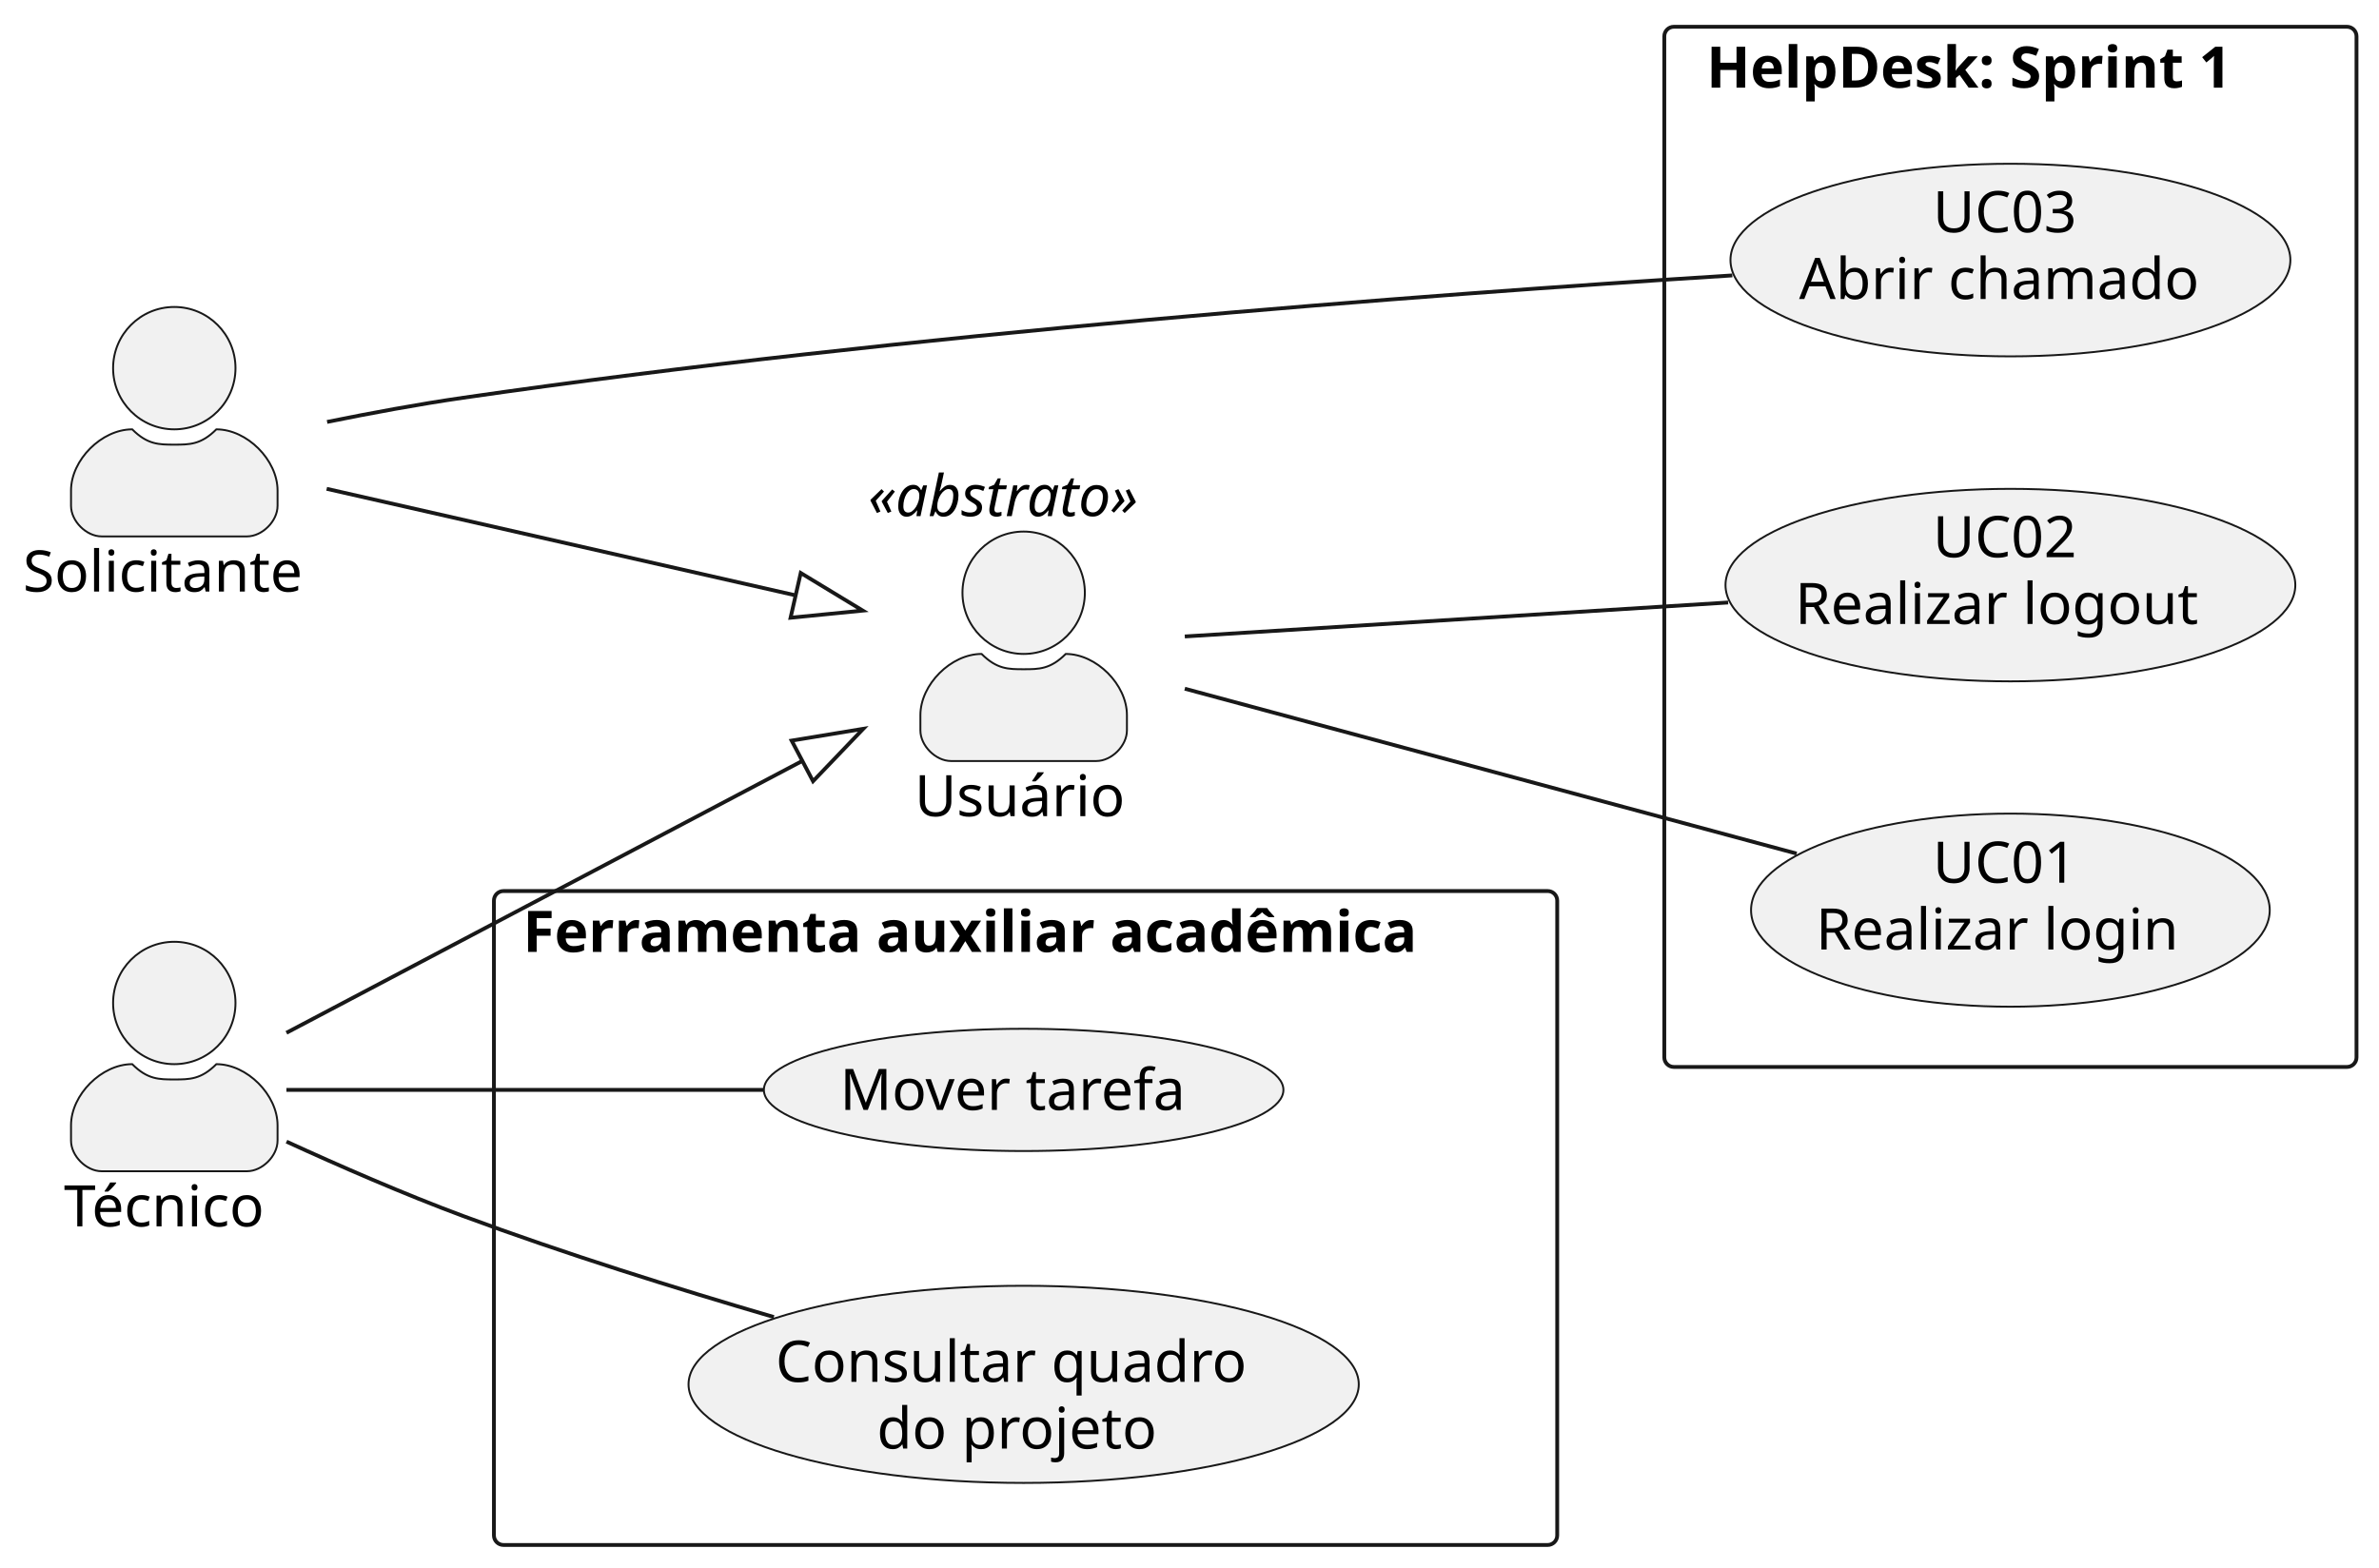
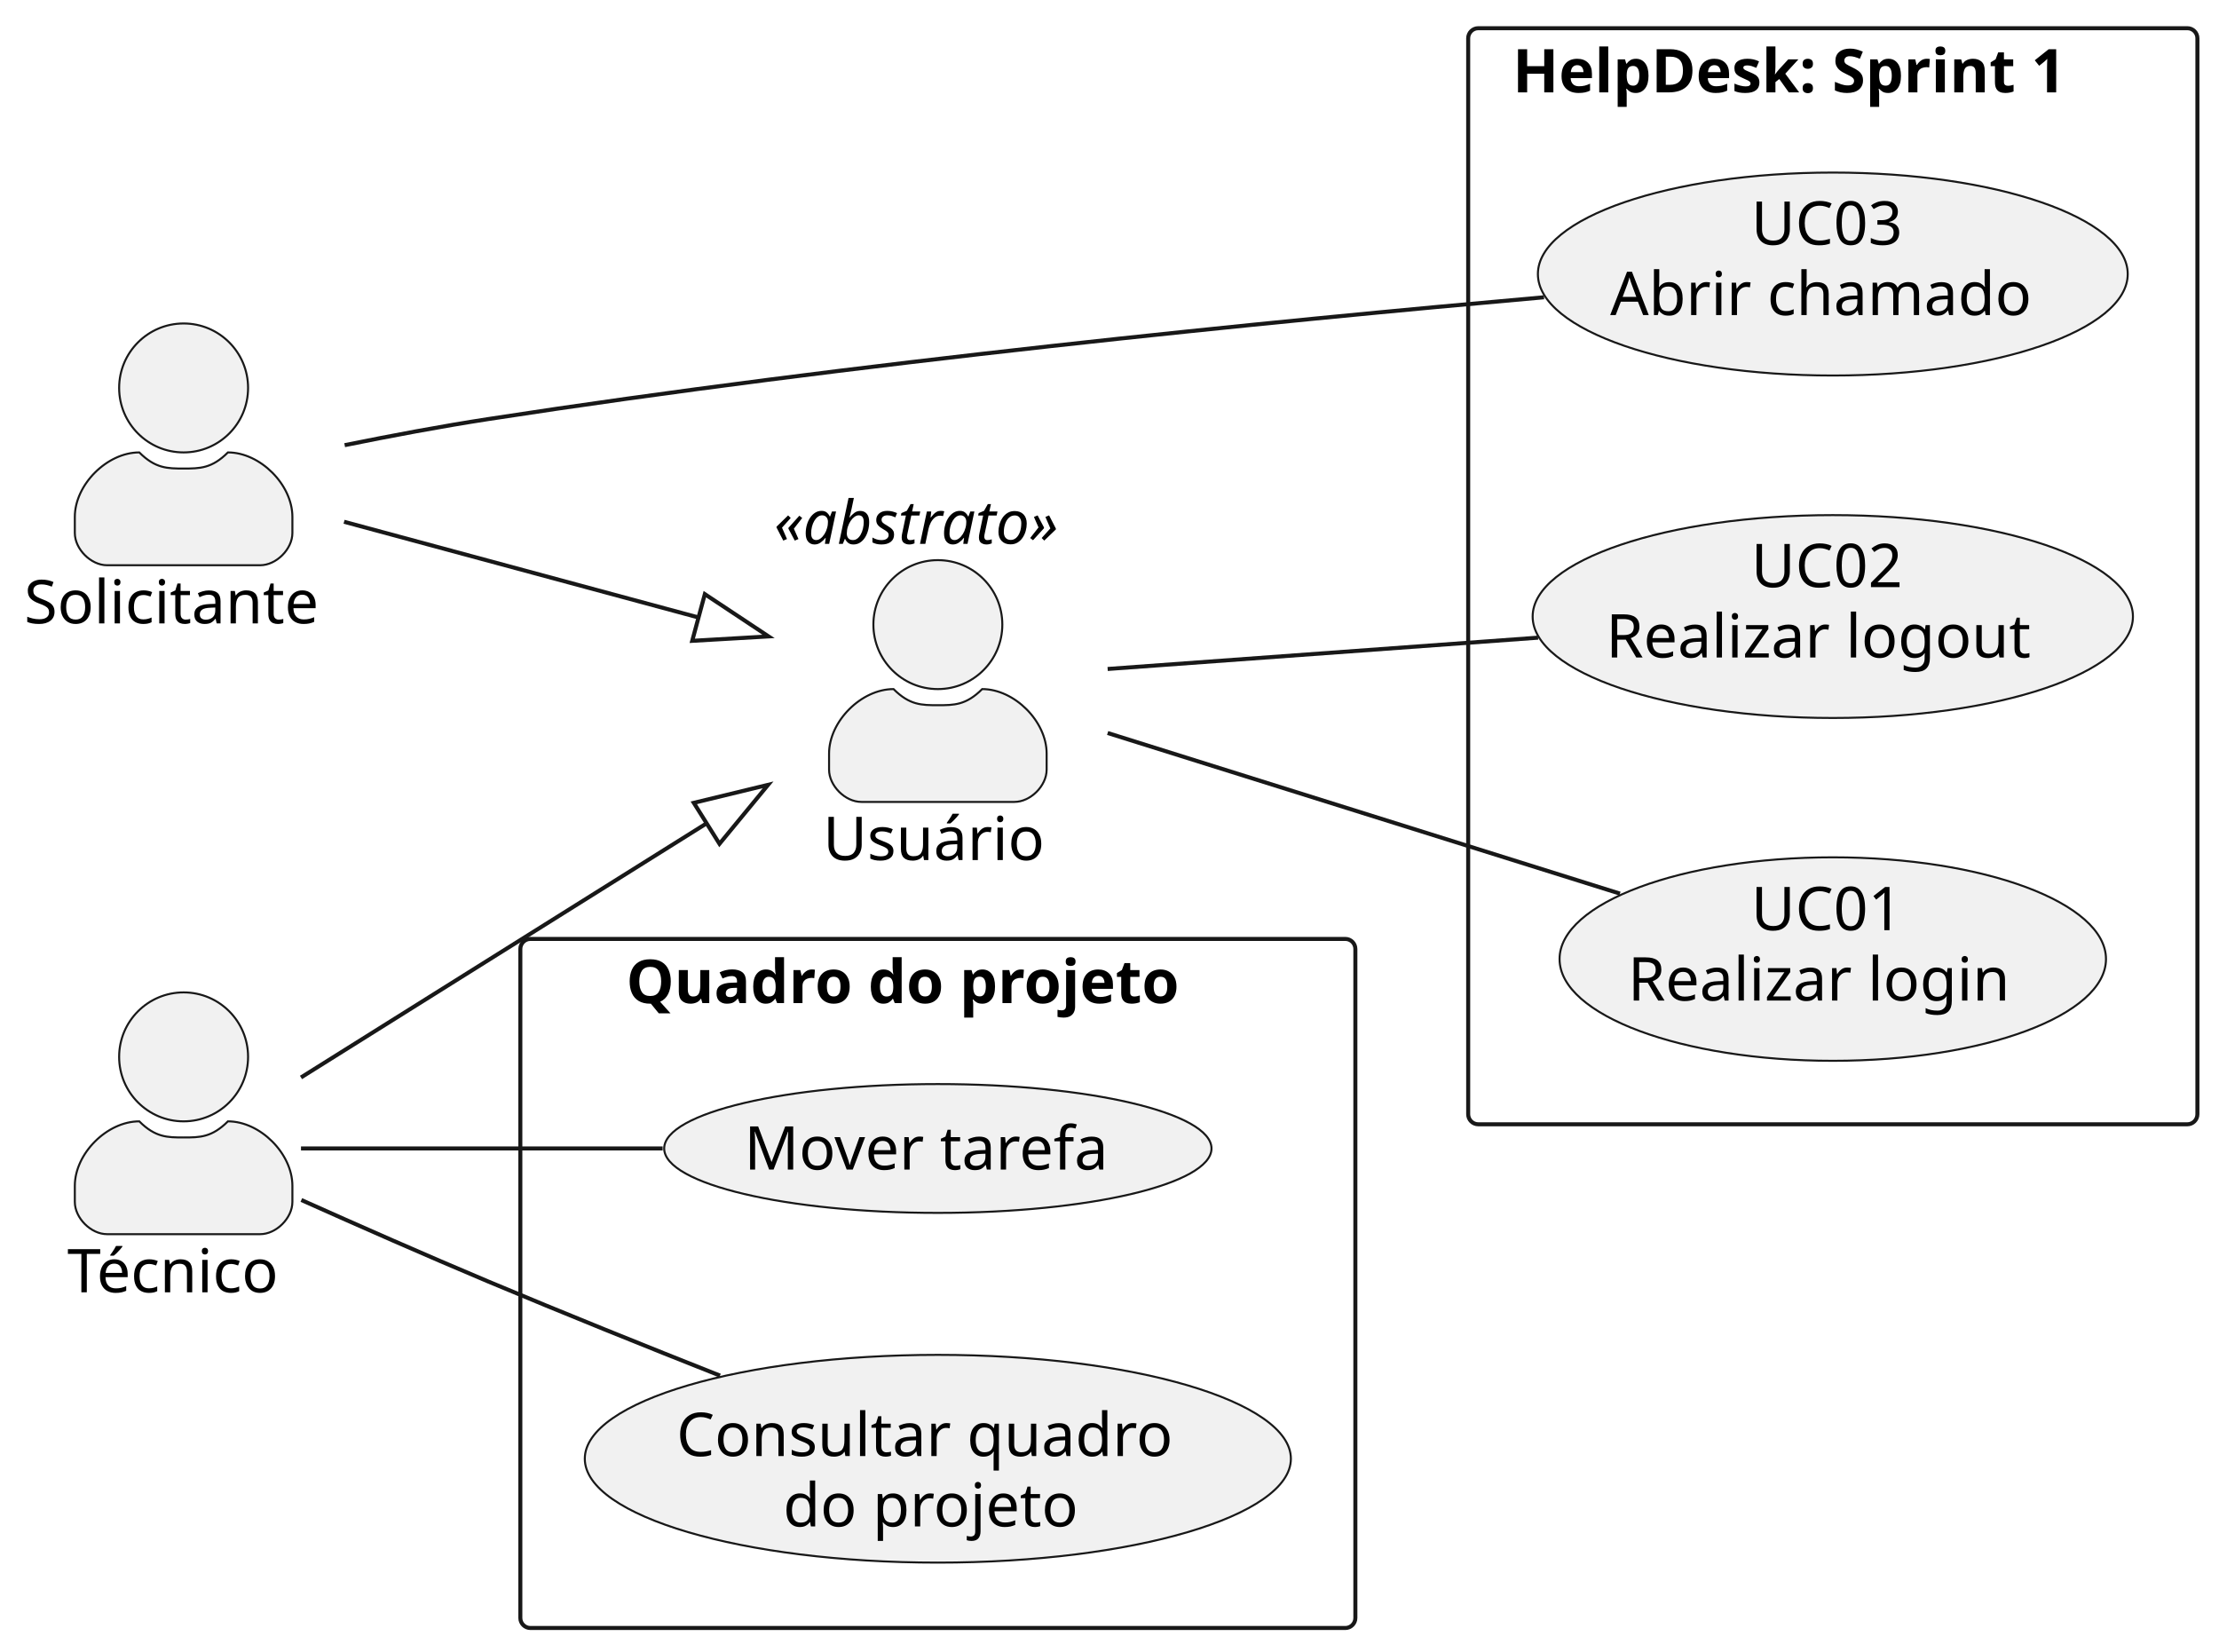
- <svg xmlns="http://www.w3.org/2000/svg" contentStyleType="text/css" data-diagram-type="DESCRIPTION" height="410px" preserveAspectRatio="none" style="width:622px;height:410px;background:#FFFFFF;" version="1.1" viewBox="0 0 622 410" width="622px" zoomAndPan="magnify">
+ <svg xmlns="http://www.w3.org/2000/svg" contentStyleType="text/css" data-diagram-type="DESCRIPTION" height="1281.25px" preserveAspectRatio="none" style="width:1721px;height:1281px;background:#FFFFFF;" version="1.1" viewBox="0 0 1721 1281" width="1721.875px" zoomAndPan="magnify">
  <defs />
  <g>
-     <g class="cluster" data-entity="HelpDesk. Sprint 1" data-source-line="12" data-uid="ent0007" id="cluster_HelpDesk. Sprint 1">
-       <rect fill="none" height="272" rx="2.5" ry="2.5" style="stroke:#181818;stroke-width:1;" width="180.98" x="435.14" y="7" />
-       <text fill="#000000" font-family="sans-serif" font-size="15" font-weight="bold" lengthAdjust="spacing" textLength="158.943" x="446.159" y="22.923">HelpDesk: Sprint 1</text>
+     <g class="cluster" data-entity="HelpDesk. Sprint 1" data-source-line="13" data-uid="ent0007" id="cluster_HelpDesk. Sprint 1">
+       <rect fill="none" height="850" rx="7.812" ry="7.812" style="stroke:#181818;stroke-width:3.125;" width="565.562" x="1138.688" y="21.875" />
+       <text fill="#000000" font-family="sans-serif" font-size="46.875" font-weight="bold" lengthAdjust="spacing" textLength="496.697" x="1173.12" y="71.635">HelpDesk: Sprint 1</text>
    </g>
-     <g class="cluster" data-entity="Ferramenta auxiliar acad.mica" data-source-line="20" data-uid="ent0014" id="cluster_Ferramenta auxiliar acad.mica">
-       <rect fill="none" height="171" rx="2.5" ry="2.5" style="stroke:#181818;stroke-width:1;" width="278" x="129.14" y="233" />
-       <text fill="#000000" font-family="sans-serif" font-size="15" font-weight="bold" lengthAdjust="spacing" textLength="262.808" x="136.736" y="248.923">Ferramenta auxiliar acadêmica</text>
+     <g class="cluster" data-entity="Quadro do projeto" data-source-line="21" data-uid="ent0014" id="cluster_Quadro do projeto">
+       <rect fill="none" height="534.375" rx="7.812" ry="7.812" style="stroke:#181818;stroke-width:3.125;" width="647.625" x="403.562" y="728.125" />
+       <text fill="#000000" font-family="sans-serif" font-size="46.875" font-weight="bold" lengthAdjust="spacing" textLength="483.467" x="485.641" y="777.885">Quadro do projeto</text>
    </g>
-     <g class="entity" data-entity="Login" data-source-line="13" data-uid="ent0008" id="entity_Login">
-       <ellipse cx="525.626" cy="237.999" fill="#F1F1F1" rx="67.806" ry="25.249" style="stroke:#181818;stroke-width:0.5;" />
-       <text fill="#000000" font-family="sans-serif" font-size="15" lengthAdjust="spacing" textLength="40.54" x="505.356" y="230.827">UC01</text>
-       <text fill="#000000" font-family="sans-serif" font-size="15" lengthAdjust="spacing" textLength="101.719" x="474.767" y="248.288">Realizar login</text>
+     <g class="entity" data-entity="Login" data-source-line="14" data-uid="ent0008" id="entity_Login">
+       <ellipse cx="1421.457" cy="743.747" fill="#F1F1F1" rx="211.894" ry="78.903" style="stroke:#181818;stroke-width:1.562;" />
+       <text fill="#000000" font-family="sans-serif" font-size="46.875" lengthAdjust="spacing" textLength="126.686" x="1358.114" y="721.335">UC01</text>
+       <text fill="#000000" font-family="sans-serif" font-size="46.875" lengthAdjust="spacing" textLength="317.871" x="1262.521" y="775.901">Realizar login</text>
    </g>
-     <g class="entity" data-entity="Logout" data-source-line="14" data-uid="ent0009" id="entity_Logout">
-       <ellipse cx="525.631" cy="153" fill="#F1F1F1" rx="74.491" ry="25.17" style="stroke:#181818;stroke-width:0.5;" />
-       <text fill="#000000" font-family="sans-serif" font-size="15" lengthAdjust="spacing" textLength="40.54" x="505.361" y="145.701">UC02</text>
-       <text fill="#000000" font-family="sans-serif" font-size="15" lengthAdjust="spacing" textLength="112.61" x="469.326" y="163.162">Realizar logout</text>
+     <g class="entity" data-entity="Logout" data-source-line="15" data-uid="ent0009" id="entity_Logout">
+       <ellipse cx="1421.471" cy="478.126" fill="#F1F1F1" rx="232.783" ry="78.657" style="stroke:#181818;stroke-width:1.562;" />
+       <text fill="#000000" font-family="sans-serif" font-size="46.875" lengthAdjust="spacing" textLength="126.686" x="1358.128" y="455.315">UC02</text>
+       <text fill="#000000" font-family="sans-serif" font-size="46.875" lengthAdjust="spacing" textLength="351.906" x="1245.518" y="509.88">Realizar logout</text>
    </g>
-     <g class="entity" data-entity="Open" data-source-line="15" data-uid="ent0010" id="entity_Open">
-       <ellipse cx="525.634" cy="68.004" fill="#F1F1F1" rx="73.194" ry="25.184" style="stroke:#181818;stroke-width:0.5;" />
-       <text fill="#000000" font-family="sans-serif" font-size="15" lengthAdjust="spacing" textLength="40.54" x="505.364" y="60.726">UC03</text>
-       <text fill="#000000" font-family="sans-serif" font-size="15" lengthAdjust="spacing" textLength="110.501" x="470.384" y="78.187">Abrir chamado</text>
+     <g class="entity" data-entity="Open" data-source-line="16" data-uid="ent0010" id="entity_Open">
+       <ellipse cx="1421.481" cy="212.512" fill="#F1F1F1" rx="228.731" ry="78.699" style="stroke:#181818;stroke-width:1.562;" />
+       <text fill="#000000" font-family="sans-serif" font-size="46.875" lengthAdjust="spacing" textLength="126.686" x="1358.138" y="189.769">UC03</text>
+       <text fill="#000000" font-family="sans-serif" font-size="46.875" lengthAdjust="spacing" textLength="345.314" x="1248.824" y="244.334">Abrir chamado</text>
    </g>
-     <g class="entity" data-entity="Board" data-source-line="21" data-uid="ent0015" id="entity_Board">
-       <ellipse cx="267.639" cy="361.997" fill="#F1F1F1" rx="87.619" ry="25.776" style="stroke:#181818;stroke-width:0.5;" />
-       <text fill="#000000" font-family="sans-serif" font-size="15" lengthAdjust="spacing" textLength="129.741" x="202.768" y="361.333">Consultar quadro</text>
-       <text fill="#000000" font-family="sans-serif" font-size="15" lengthAdjust="spacing" textLength="76.787" x="229.245" y="378.794">do projeto</text>
+     <g class="entity" data-entity="Board" data-source-line="22" data-uid="ent0015" id="entity_Board">
+       <ellipse cx="727.371" cy="1131.239" fill="#F1F1F1" rx="273.809" ry="80.552" style="stroke:#181818;stroke-width:1.562;" />
+       <text fill="#000000" font-family="sans-serif" font-size="46.875" lengthAdjust="spacing" textLength="405.441" x="524.651" y="1129.165">Consultar quadro</text>
+       <text fill="#000000" font-family="sans-serif" font-size="46.875" lengthAdjust="spacing" textLength="239.96" x="607.392" y="1183.73">do projeto</text>
    </g>
-     <g class="entity" data-entity="Move" data-source-line="22" data-uid="ent0016" id="entity_Move">
-       <ellipse cx="267.638" cy="285.004" fill="#F1F1F1" rx="67.918" ry="15.984" style="stroke:#181818;stroke-width:0.5;" />
-       <text fill="#000000" font-family="sans-serif" font-size="15" lengthAdjust="spacing" textLength="96.101" x="219.588" y="290.234">Mover tarefa</text>
+     <g class="entity" data-entity="Move" data-source-line="23" data-uid="ent0016" id="entity_Move">
+       <ellipse cx="727.37" cy="890.636" fill="#F1F1F1" rx="212.245" ry="49.949" style="stroke:#181818;stroke-width:1.562;" />
+       <text fill="#000000" font-family="sans-serif" font-size="46.875" lengthAdjust="spacing" textLength="300.316" x="577.212" y="906.982">Mover tarefa</text>
    </g>
-     <g class="entity" data-entity="User" data-source-line="7" data-uid="ent0002" id="entity_User">
-       <ellipse cx="267.641" cy="155.001" fill="#F1F1F1" rx="16" ry="16" style="stroke:#181818;stroke-width:0.5;" />
-       <path d="M267.641,175.001 C271.641,175.001 274.641,175.001 278.641,171.001 C286.641,171.001 294.641,179.001 294.641,187.001 L294.641,191.001 C294.641,195.001 290.641,199.001 286.641,199.001 L248.641,199.001 C244.641,199.001 240.641,195.001 240.641,191.001 L240.641,187.001 C240.641,179.001 248.641,171.001 256.641,171.001 C260.641,175.001 263.641,175.001 267.641,175.001" fill="#F1F1F1" style="stroke:#181818;stroke-width:0.5;" />
-       <text fill="#000000" font-family="sans-serif" font-size="15" lengthAdjust="spacing" textLength="57.004" x="239.139" y="213.424">Usuário</text>
-       <text fill="#000000" font-family="sans-serif" font-size="15" font-style="italic" lengthAdjust="spacing" textLength="81.343" x="226.97" y="134.963">«abstrato»</text>
+     <g class="entity" data-entity="User" data-source-line="8" data-uid="ent0002" id="entity_User">
+       <ellipse cx="727.379" cy="484.378" fill="#F1F1F1" rx="50" ry="50" style="stroke:#181818;stroke-width:1.562;" />
+       <path d="M727.379,546.878 C739.879,546.878 749.254,546.878 761.754,534.378 C786.754,534.378 811.754,559.378 811.754,584.378 L811.754,596.878 C811.754,609.378 799.254,621.878 786.754,621.878 L668.004,621.878 C655.504,621.878 643.004,609.378 643.004,596.878 L643.004,584.378 C643.004,559.378 668.004,534.378 693.004,534.378 C705.504,546.878 714.879,546.878 727.379,546.878" fill="#F1F1F1" style="stroke:#181818;stroke-width:1.562;" />
+       <text fill="#000000" font-family="sans-serif" font-size="46.875" lengthAdjust="spacing" textLength="178.139" x="638.31" y="666.951">Usuário</text>
+       <text fill="#000000" font-family="sans-serif" font-size="46.875" font-style="italic" lengthAdjust="spacing" textLength="254.196" x="600.281" y="421.76">«abstrato»</text>
    </g>
-     <g class="entity" data-entity="Requester" data-source-line="8" data-uid="ent0003" id="entity_Requester">
-       <ellipse cx="45.569" cy="96.27" fill="#F1F1F1" rx="16" ry="16" style="stroke:#181818;stroke-width:0.5;" />
-       <path d="M45.569,116.27 C49.569,116.27 52.569,116.27 56.569,112.27 C64.569,112.27 72.569,120.27 72.569,128.27 L72.569,132.27 C72.569,136.27 68.569,140.27 64.569,140.27 L26.569,140.27 C22.569,140.27 18.569,136.27 18.569,132.27 L18.569,128.27 C18.569,120.27 26.569,112.27 34.569,112.27 C38.569,116.27 41.569,116.27 45.569,116.27" fill="#F1F1F1" style="stroke:#181818;stroke-width:0.5;" />
-       <text fill="#000000" font-family="sans-serif" font-size="15" lengthAdjust="spacing" textLength="79.138" x="6" y="154.693">Solicitante</text>
+     <g class="entity" data-entity="Requester" data-source-line="9" data-uid="ent0003" id="entity_Requester">
+       <ellipse cx="142.403" cy="300.844" fill="#F1F1F1" rx="50" ry="50" style="stroke:#181818;stroke-width:1.562;" />
+       <path d="M142.403,363.344 C154.903,363.344 164.278,363.344 176.778,350.844 C201.778,350.844 226.778,375.844 226.778,400.844 L226.778,413.344 C226.778,425.844 214.278,438.344 201.778,438.344 L83.028,438.344 C70.528,438.344 58.028,425.844 58.028,413.344 L58.028,400.844 C58.028,375.844 83.028,350.844 108.028,350.844 C120.528,363.344 129.903,363.344 142.403,363.344" fill="#F1F1F1" style="stroke:#181818;stroke-width:1.562;" />
+       <text fill="#000000" font-family="sans-serif" font-size="46.875" lengthAdjust="spacing" textLength="247.307" x="18.75" y="483.417">Solicitante</text>
    </g>
-     <g class="entity" data-entity="Tech" data-source-line="9" data-uid="ent0004" id="entity_Tech">
-       <ellipse cx="45.568" cy="262.27" fill="#F1F1F1" rx="16" ry="16" style="stroke:#181818;stroke-width:0.5;" />
-       <path d="M45.568,282.27 C49.568,282.27 52.568,282.27 56.568,278.27 C64.568,278.27 72.568,286.27 72.568,294.27 L72.568,298.27 C72.568,302.27 68.568,306.27 64.568,306.27 L26.568,306.27 C22.568,306.27 18.568,302.27 18.568,298.27 L18.568,294.27 C18.568,286.27 26.568,278.27 34.568,278.27 C38.568,282.27 41.568,282.27 45.568,282.27" fill="#F1F1F1" style="stroke:#181818;stroke-width:0.5;" />
-       <text fill="#000000" font-family="sans-serif" font-size="15" lengthAdjust="spacing" textLength="57.737" x="16.7" y="320.693">Técnico</text>
+     <g class="entity" data-entity="Tech" data-source-line="10" data-uid="ent0004" id="entity_Tech">
+       <ellipse cx="142.401" cy="819.594" fill="#F1F1F1" rx="50" ry="50" style="stroke:#181818;stroke-width:1.562;" />
+       <path d="M142.401,882.094 C154.901,882.094 164.276,882.094 176.776,869.594 C201.776,869.594 226.776,894.594 226.776,919.594 L226.776,932.094 C226.776,944.594 214.276,957.094 201.776,957.094 L83.026,957.094 C70.526,957.094 58.026,944.594 58.026,932.094 L58.026,919.594 C58.026,894.594 83.026,869.594 108.026,869.594 C120.526,882.094 129.901,882.094 142.401,882.094" fill="#F1F1F1" style="stroke:#181818;stroke-width:1.562;" />
+       <text fill="#000000" font-family="sans-serif" font-size="46.875" lengthAdjust="spacing" textLength="180.428" x="52.188" y="1002.167">Técnico</text>
    </g>
-     <g class="link" data-entity-1="Requester" data-entity-2="User" data-source-line="10" data-uid="lnk5" id="link_Requester_User">
-       <path d="M85.41,127.82 C124.77,136.77 167.877,146.563 208.027,155.683" fill="none" id="Requester-to-User" style="stroke:#181818;stroke-width:1;" />
-       <polygon fill="none" points="225.58,159.67,209.356,149.832,206.698,161.534,225.58,159.67" style="stroke:#181818;stroke-width:1;" />
+     <g class="link" data-entity-1="Requester" data-entity-2="User" data-source-line="11" data-uid="lnk5" id="link_Requester_User">
+       <path d="M266.844,404.625 C363.281,430.656 443.572,452.327 541.76,478.858" fill="none" id="Requester-to-User" style="stroke:#181818;stroke-width:3.125;" />
+       <polygon fill="none" points="596.062,493.531,546.651,460.757,536.869,496.959,596.062,493.531" style="stroke:#181818;stroke-width:3.125;" />
    </g>
-     <g class="link" data-entity-1="Tech" data-entity-2="User" data-source-line="11" data-uid="lnk6" id="link_Tech_User">
-       <path d="M74.89,270.07 C113.2,249.88 165.857,222.123 209.777,198.973" fill="none" id="Tech-to-User" style="stroke:#181818;stroke-width:1;" />
-       <polygon fill="none" points="225.7,190.58,206.979,193.665,212.574,204.281,225.7,190.58" style="stroke:#181818;stroke-width:1;" />
+     <g class="link" data-entity-1="Tech" data-entity-2="User" data-source-line="12" data-uid="lnk6" id="link_Tech_User">
+       <path d="M233.438,835.562 C329.875,775.156 437.892,707.485 548.048,638.485" fill="none" id="Tech-to-User" style="stroke:#181818;stroke-width:3.125;" />
+       <polygon fill="none" points="595.719,608.625,538.095,622.595,558.002,654.375,595.719,608.625" style="stroke:#181818;stroke-width:3.125;" />
    </g>
-     <g class="link" data-entity-1="User" data-entity-2="Login" data-source-line="17" data-uid="lnk11" id="link_User_Login">
-       <path d="M309.77,180.09 C353.16,191.78 421.76,210.27 469.74,223.21" fill="none" id="User-Login" style="stroke:#181818;stroke-width:1;" />
+     <g class="link" data-entity-1="User" data-entity-2="Login" data-source-line="18" data-uid="lnk11" id="link_User_Login">
+       <path d="M859.062,568.438 C971.438,603.656 1135.125,654.969 1256.406,693" fill="none" id="User-Login" style="stroke:#181818;stroke-width:3.125;" />
    </g>
-     <g class="link" data-entity-1="User" data-entity-2="Logout" data-source-line="18" data-uid="lnk12" id="link_User_Logout">
-       <path d="M309.77,166.43 C348,164.04 405.81,160.43 451.83,157.55" fill="none" id="User-Logout" style="stroke:#181818;stroke-width:1;" />
+     <g class="link" data-entity-1="User" data-entity-2="Logout" data-source-line="19" data-uid="lnk12" id="link_User_Logout">
+       <path d="M859.062,518.781 C952.781,511.969 1082.188,502.562 1192.906,494.5" fill="none" id="User-Logout" style="stroke:#181818;stroke-width:3.125;" />
    </g>
-     <g class="link" data-entity-1="Requester" data-entity-2="Open" data-source-line="19" data-uid="lnk13" id="link_Requester_Open">
-       <path d="M85.52,110.33 C96.95,108.01 109.51,105.68 121.14,104 C236.68,87.28 372.03,77.1 452.93,72.02" fill="none" id="Requester-Open" style="stroke:#181818;stroke-width:1;" />
+     <g class="link" data-entity-1="Requester" data-entity-2="Open" data-source-line="20" data-uid="lnk13" id="link_Requester_Open">
+       <path d="M267.312,345.219 C303.031,337.969 342.25,330.594 378.562,325 C659.844,281.594 986.5,249.156 1197.5,230.531" fill="none" id="Requester-Open" style="stroke:#181818;stroke-width:3.125;" />
    </g>
-     <g class="link" data-entity-1="Tech" data-entity-2="Board" data-source-line="24" data-uid="lnk17" id="link_Tech_Board">
-       <path d="M74.91,298.53 C88.7,304.85 105.61,312.24 121.14,318 C147.37,327.73 176.82,336.94 202.33,344.4" fill="none" id="Tech-Board" style="stroke:#181818;stroke-width:1;" />
+     <g class="link" data-entity-1="Tech" data-entity-2="Board" data-source-line="25" data-uid="lnk17" id="link_Tech_Board">
+       <path d="M233.719,930.594 C277.156,950.031 330.438,973.531 378.562,993.75 C436.906,1018.25 501.25,1044.156 558.438,1066.781" fill="none" id="Tech-Board" style="stroke:#181818;stroke-width:3.125;" />
    </g>
-     <g class="link" data-entity-1="Tech" data-entity-2="Move" data-source-line="25" data-uid="lnk18" id="link_Tech_Move">
-       <path d="M74.89,285 C106.23,285 157.84,285 199.63,285" fill="none" id="Tech-Move" style="stroke:#181818;stroke-width:1;" />
+     <g class="link" data-entity-1="Tech" data-entity-2="Move" data-source-line="26" data-uid="lnk18" id="link_Tech_Move">
+       <path d="M233.438,890.625 C307.719,890.625 417.219,890.625 513.938,890.625" fill="none" id="Tech-Move" style="stroke:#181818;stroke-width:3.125;" />
    </g>
  </g>
</svg>
